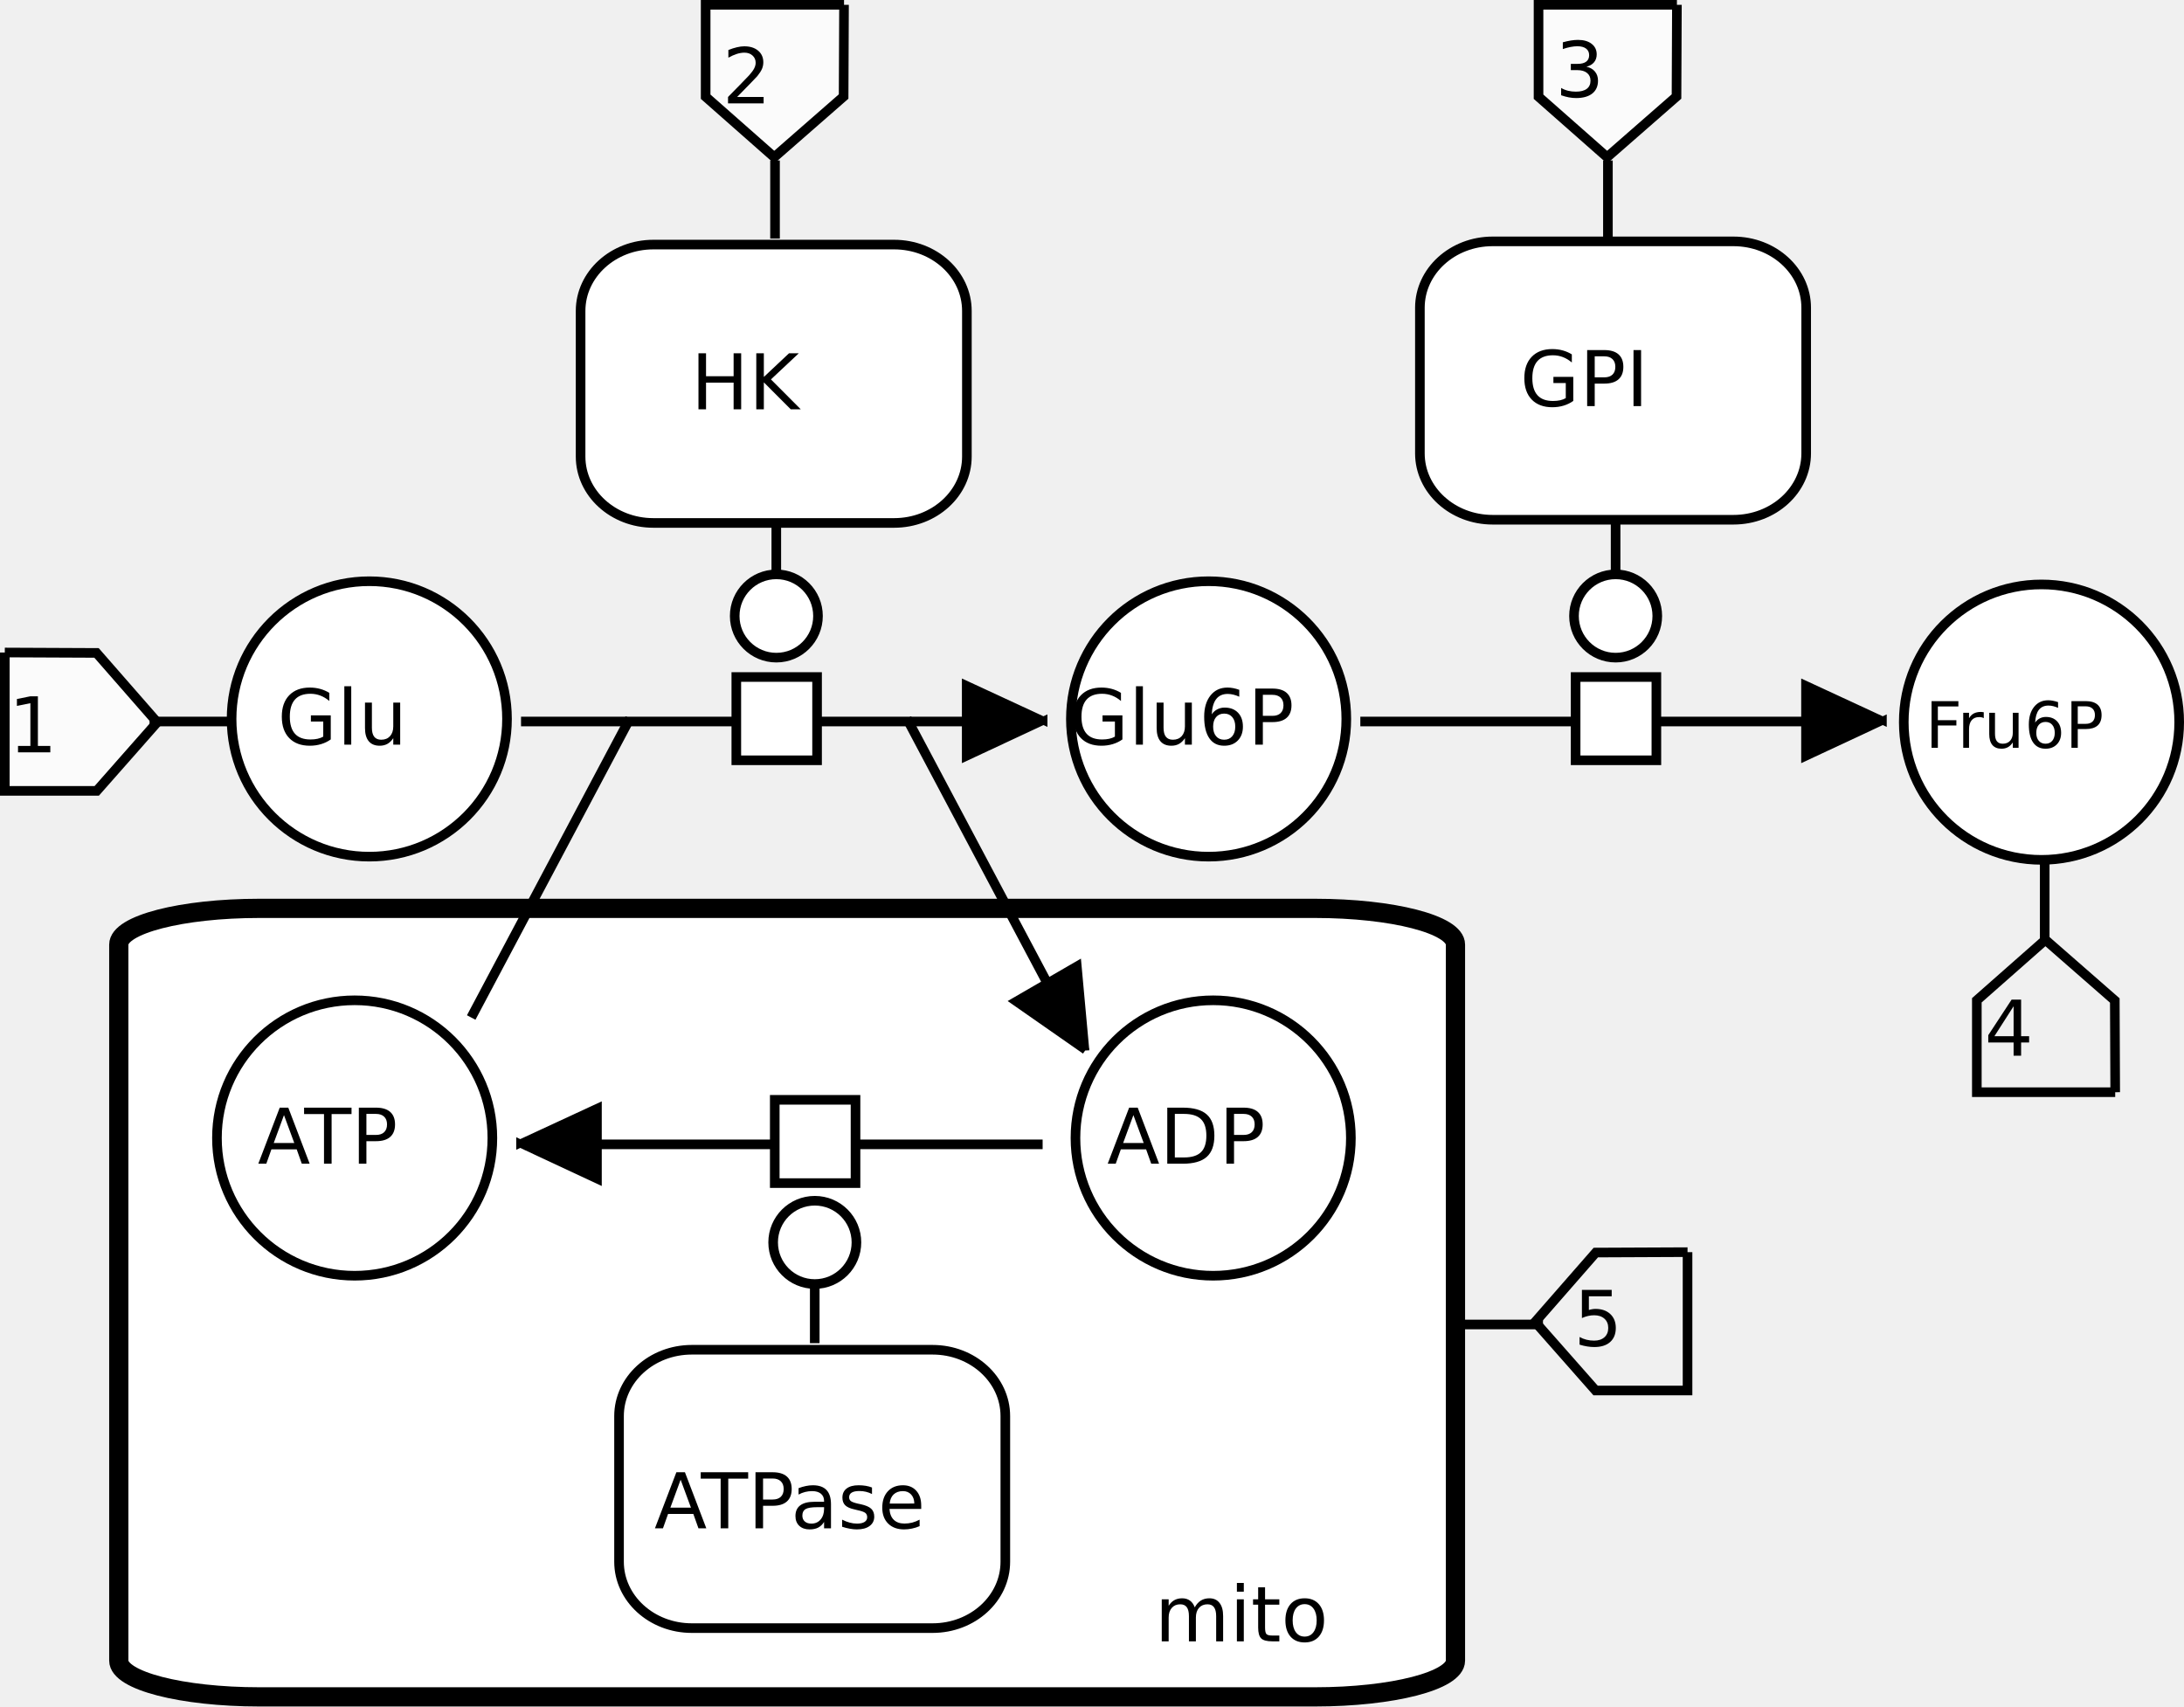
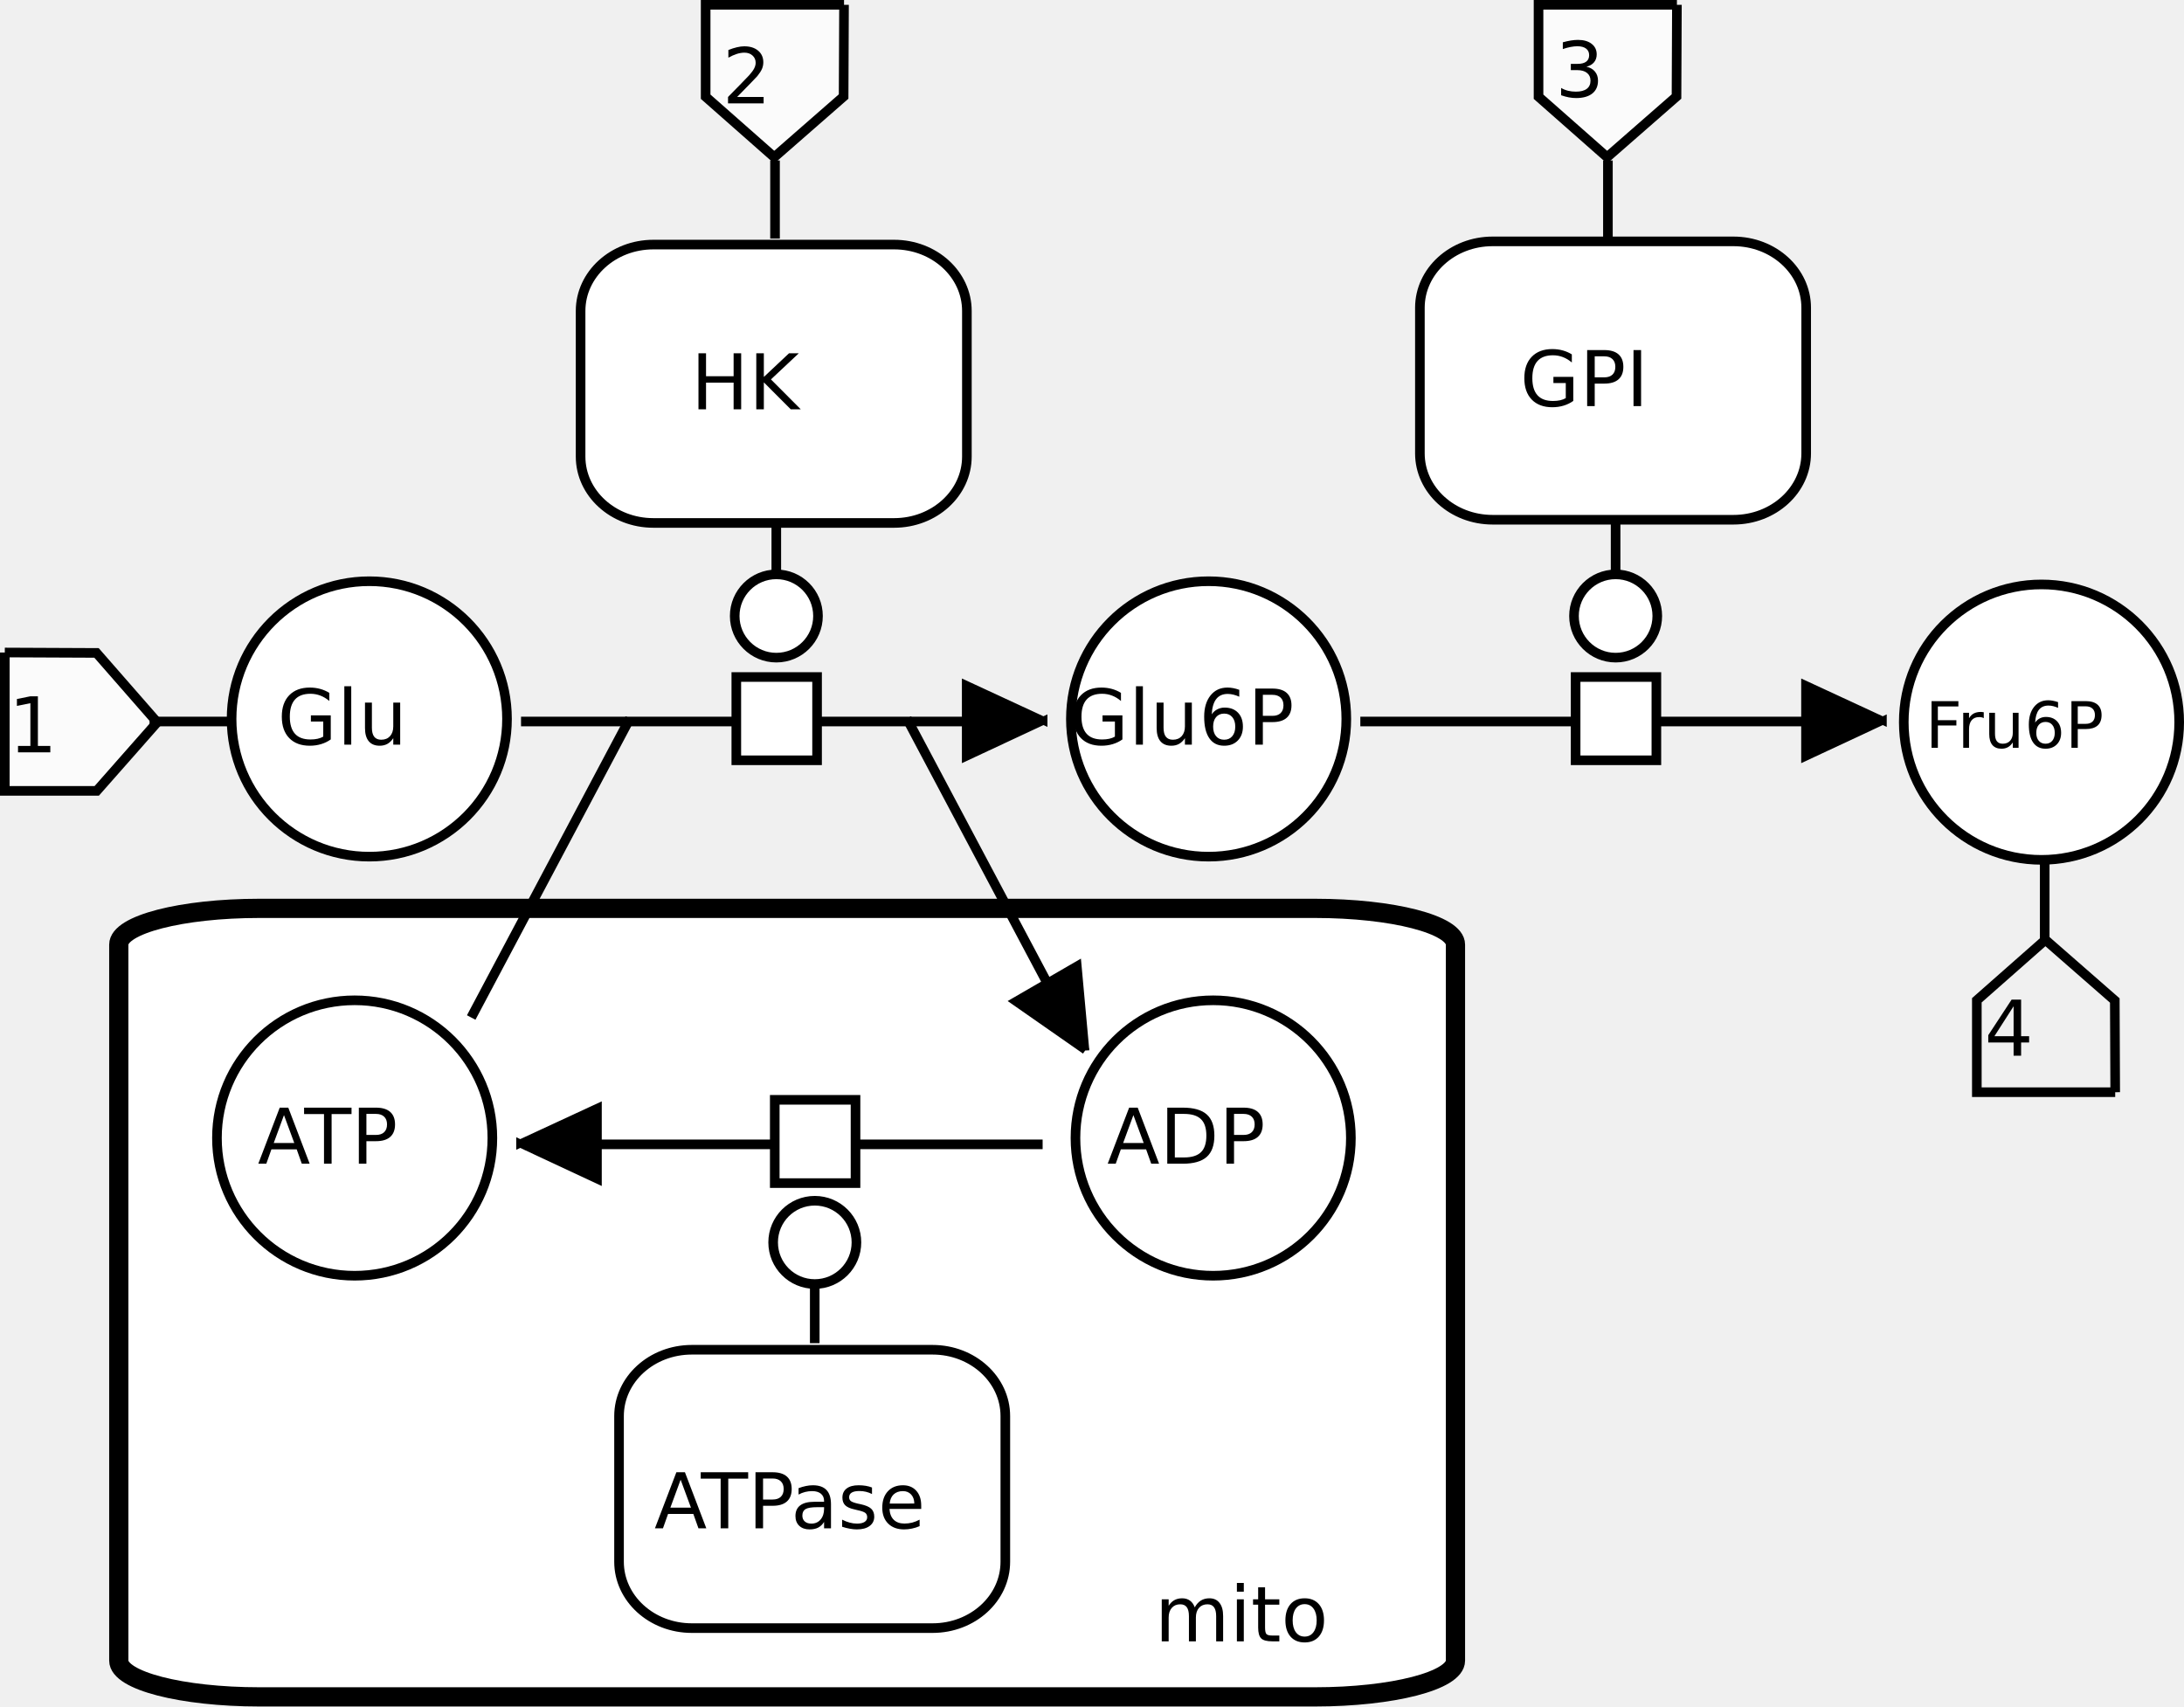
<svg xmlns="http://www.w3.org/2000/svg" width="681.772" height="532.71" id="svg2" version="1.0">
  <defs id="defs4">
    <marker orient="auto" refY="0" refX="0" id="Arrow1Mend" style="overflow:visible">
      <path id="path2972" d="M 0,0 5,-5 -12.5,0 5,5 0,0 z" style="fill-rule:evenodd;stroke:#000000;stroke-width:1pt;marker-start:none" transform="matrix(-0.4,0,0,-0.4,-4,0)" />
    </marker>
    <marker orient="auto" refY="0" refX="0" id="Arrow1Lend" style="overflow:visible">
      <path id="path2978" d="M 0,0 5,-5 -12.5,0 5,5 0,0 z" style="fill-rule:evenodd;stroke:#000000;stroke-width:1pt;marker-start:none" transform="matrix(-0.8,0,0,-0.8,-10,0)" />
    </marker>
  </defs>
  <g id="layer2" transform="translate(-265.4638,-128.2964)">
-     <path style="fill:none;stroke:#000000;stroke-width:3;stroke-linecap:butt;stroke-linejoin:miter;stroke-miterlimit:4;stroke-opacity:1;stroke-dasharray:none" d="m 792.257,519.178 -28.631,0.127 -18.936,21.662 18.872,21.407 28.695,0 0,-43.197 z" id="path3452" />
    <rect ry="11.314" y="411.859" x="302.545" height="246.148" width="417.268" id="rect3522" style="fill:#ffffff;fill-opacity:1;fill-rule:nonzero;stroke:#000000;stroke-width:6;stroke-linecap:round;stroke-miterlimit:4;stroke-opacity:1;stroke-dasharray:none;stroke-dashoffset:0" rx="43.841" />
    <path style="fill:#ffffff;fill-opacity:1;fill-rule:nonzero;stroke:#000000;stroke-width:4.089;stroke-linecap:round;stroke-miterlimit:4;stroke-opacity:1;stroke-dasharray:none;stroke-dashoffset:0" id="path3524" d="m 363.655,267.302 c 0,32.358 -26.231,58.589 -58.589,58.589 -32.358,0 -58.589,-26.231 -58.589,-58.589 0,-32.358 26.231,-58.589 58.589,-58.589 32.358,0 58.589,26.231 58.589,58.589 z" transform="matrix(0.7337277,0,0,0.7337277,152.3403,287.4231)" />
    <text id="text3526" y="491.57" x="377.291" style="font-size:12px;font-style:normal;font-weight:normal;fill:#000000;fill-opacity:1;stroke:none;font-family:Bitstream Vera Sans" xml:space="preserve">
      <tspan id="tspan3528" style="font-size:24px;font-weight:normal;text-align:center;text-anchor:middle" y="491.57" x="377.291">ATP</tspan>
    </text>
    <path transform="matrix(0.7337277,0,0,0.7337277,420.3403,287.4231)" d="m 363.655,267.302 c 0,32.358 -26.231,58.589 -58.589,58.589 -32.358,0 -58.589,-26.231 -58.589,-58.589 0,-32.358 26.231,-58.589 58.589,-58.589 32.358,0 58.589,26.231 58.589,58.589 z" id="path3530" style="fill:#ffffff;fill-opacity:1;fill-rule:nonzero;stroke:#000000;stroke-width:4.089;stroke-linecap:round;stroke-miterlimit:4;stroke-opacity:1;stroke-dasharray:none;stroke-dashoffset:0" />
    <text xml:space="preserve" style="font-size:12px;font-style:normal;font-weight:normal;fill:#000000;fill-opacity:1;stroke:none;font-family:Bitstream Vera Sans" x="645.291" y="491.57" id="text3532">
      <tspan x="645.291" y="491.57" style="font-size:24px;font-weight:normal;text-align:center;text-anchor:middle" id="tspan3534">ADP</tspan>
    </text>
    <rect style="fill:#ffffff;fill-opacity:1;fill-rule:nonzero;stroke:#000000;stroke-width:3;stroke-miterlimit:4;stroke-opacity:1;stroke-dasharray:none" id="rect3191" width="120.587" height="86.897" x="458.706" y="549.646" ry="20.714" rx="22.714" />
    <text xml:space="preserve" style="font-size:12px;font-style:normal;font-weight:normal;fill:#000000;fill-opacity:1;stroke:none;font-family:Bitstream Vera Sans" x="521.558" y="605.386" id="text3307">
      <tspan x="521.558" y="605.386" style="font-size:24px;font-weight:normal;text-align:center;text-anchor:middle" id="tspan3309">ATPase</tspan>
    </text>
    <g id="g2233" transform="matrix(-1,0,0,1,1019.052,0)">
      <path id="path3331" d="m 428.113,485.529 141.456,0" style="fill:none;stroke:#000000;stroke-width:3;stroke-linecap:butt;stroke-linejoin:miter;stroke-miterlimit:4;stroke-opacity:1;stroke-dasharray:none;stroke-dashoffset:0" />
      <path style="fill:#000000;fill-opacity:1;fill-rule:evenodd;stroke:#000000;stroke-width:2.492;stroke-linecap:butt;stroke-linejoin:miter;stroke-miterlimit:4;stroke-opacity:1;stroke-dasharray:none" d="m 591.193,485.268 -24.209,-11.215 0,22.518 24.209,-11.304 z" id="path3333" />
    </g>
    <rect ry="12.606" rx="0" y="507.317" x="471.629" height="25.212" width="26" id="rect3335" style="fill:#ffffff;fill-opacity:1;fill-rule:nonzero;stroke:#000000;stroke-width:3;stroke-linecap:round;stroke-miterlimit:4;stroke-opacity:1;stroke-dasharray:none;stroke-dashoffset:0" transform="matrix(0,1,1,0,0,0)" />
    <g id="g3277" transform="translate(12.5,0)">
      <path style="fill:none;stroke:#000000;stroke-width:3;stroke-linecap:butt;stroke-linejoin:miter;stroke-miterlimit:4;stroke-opacity:1;stroke-dasharray:none;stroke-dashoffset:0" d="m 507.3,521.706 0,25.887" id="path3343" />
      <path transform="translate(89.31417,66.03657)" d="m 431,450.095 c 0,7.18 -5.82,13 -13,13 -7.18,0 -13,-5.82 -13,-13 0,-7.18 5.82,-13 13,-13 7.18,0 13,5.82 13,13 z" id="path3305" style="fill:#ffffff;fill-opacity:1;fill-rule:nonzero;stroke:#000000;stroke-width:3;stroke-linecap:round;stroke-miterlimit:4;stroke-opacity:1;stroke-dasharray:none;stroke-dashoffset:0" />
    </g>
    <path id="path3555" d="m 266.964,331.989 28.631,0.127 18.936,21.662 -18.872,21.407 -28.695,0 0,-43.197 z" style="fill:#ffffff;fill-opacity:0.75;fill-rule:evenodd;stroke:#000000;stroke-width:3;stroke-linecap:butt;stroke-linejoin:miter;stroke-miterlimit:4;stroke-opacity:1;stroke-dasharray:none" />
    <path style="fill:#ffffff;fill-opacity:1;fill-rule:nonzero;stroke:#000000;stroke-width:4.089;stroke-linecap:round;stroke-miterlimit:4;stroke-opacity:1;stroke-dasharray:none;stroke-dashoffset:0" id="path2258" d="m 363.655,267.302 c 0,32.358 -26.231,58.589 -58.589,58.589 -32.358,0 -58.589,-26.231 -58.589,-58.589 0,-32.358 26.231,-58.589 58.589,-58.589 32.358,0 58.589,26.231 58.589,58.589 z" transform="matrix(0.7337277,0,0,0.7337277,156.9118,156.5997)" />
    <text id="text2260" y="360.746" x="381.863" style="font-size:12px;font-style:normal;font-weight:normal;fill:#000000;fill-opacity:1;stroke:none;font-family:Bitstream Vera Sans" xml:space="preserve">
      <tspan id="tspan2262" style="font-size:24px;font-weight:normal;text-align:center;text-anchor:middle" y="360.746" x="381.863">Glu</tspan>
    </text>
    <path transform="matrix(0.7337277,0,0,0.7337277,418.9119,156.5997)" d="m 363.655,267.302 c 0,32.358 -26.231,58.589 -58.589,58.589 -32.358,0 -58.589,-26.231 -58.589,-58.589 0,-32.358 26.231,-58.589 58.589,-58.589 32.358,0 58.589,26.231 58.589,58.589 z" id="path2264" style="fill:#ffffff;fill-opacity:1;fill-rule:nonzero;stroke:#000000;stroke-width:4.089;stroke-linecap:round;stroke-miterlimit:4;stroke-opacity:1;stroke-dasharray:none;stroke-dashoffset:0" />
    <text xml:space="preserve" style="font-size:12px;font-style:normal;font-weight:normal;fill:#000000;fill-opacity:1;stroke:none;font-family:Bitstream Vera Sans" x="643.863" y="360.746" id="text2266">
      <tspan x="643.863" y="360.746" style="font-size:24px;font-weight:normal;text-align:center;text-anchor:middle" id="tspan2268">Glu6P</tspan>
    </text>
    <path style="fill:#ffffff;fill-opacity:1;fill-rule:nonzero;stroke:#000000;stroke-width:4.089;stroke-linecap:round;stroke-miterlimit:4;stroke-opacity:1;stroke-dasharray:none;stroke-dashoffset:0" id="path2270" d="m 363.655,267.302 c 0,32.358 -26.231,58.589 -58.589,58.589 -32.358,0 -58.589,-26.231 -58.589,-58.589 0,-32.358 26.231,-58.589 58.589,-58.589 32.358,0 58.589,26.231 58.589,58.589 z" transform="matrix(0.7337277,0,0,0.7337277,678.9118,157.5997)" />
    <text id="text2272" y="361.746" x="903.863" style="font-size:12px;font-style:normal;font-weight:normal;fill:#000000;fill-opacity:1;stroke:none;font-family:Bitstream Vera Sans" xml:space="preserve">
      <tspan id="tspan2274" style="font-size:20px;font-weight:normal;text-align:center;text-anchor:middle" y="361.746" x="903.863">Fru6P</tspan>
    </text>
    <text xml:space="preserve" style="font-size:12px;font-style:normal;font-weight:normal;fill:#000000;fill-opacity:1;stroke:none;font-family:Bitstream Vera Sans" x="662.545" y="640.673" id="text3251">
      <tspan x="662.545" y="640.673" style="font-size:24px;font-weight:normal;text-align:center;text-anchor:middle" id="tspan3253">mito</tspan>
    </text>
    <g id="g3297">
      <path style="fill:none;stroke:#000000;stroke-width:3;stroke-linecap:butt;stroke-linejoin:miter;stroke-miterlimit:4;stroke-opacity:1;stroke-dasharray:none;stroke-dashoffset:0" d="m 428.113,353.529 141.456,0" id="path3259" />
      <path id="path3261" d="m 591.193,353.268 -24.209,-11.215 0,22.518 24.209,-11.304 z" style="fill:#000000;fill-opacity:1;fill-rule:evenodd;stroke:#000000;stroke-width:2.492;stroke-linecap:butt;stroke-linejoin:miter;stroke-miterlimit:4;stroke-opacity:1;stroke-dasharray:none" />
      <rect ry="12.606" rx="0" y="495.317" x="339.629" height="25.212" width="26" id="rect3263" style="fill:#ffffff;fill-opacity:1;fill-rule:nonzero;stroke:#000000;stroke-width:3;stroke-linecap:round;stroke-miterlimit:4;stroke-opacity:1;stroke-dasharray:none;stroke-dashoffset:0" transform="matrix(0,1,1,0,0,0)" />
    </g>
    <path style="fill:none;stroke:#000000;stroke-width:3;stroke-linecap:butt;stroke-linejoin:miter;stroke-miterlimit:4;stroke-opacity:1;stroke-dasharray:none;stroke-dashoffset:0" d="m 690.113,353.529 141.456,0" id="path3265" />
    <path id="path3267" d="m 853.193,353.268 -24.209,-11.215 0,22.518 24.209,-11.304 z" style="fill:#000000;fill-opacity:1;fill-rule:evenodd;stroke:#000000;stroke-width:2.492;stroke-linecap:butt;stroke-linejoin:miter;stroke-miterlimit:4;stroke-opacity:1;stroke-dasharray:none" />
    <rect ry="12.606" rx="0" y="757.317" x="339.629" height="25.212" width="26" id="rect3269" style="fill:#ffffff;fill-opacity:1;fill-rule:nonzero;stroke:#000000;stroke-width:3;stroke-linecap:round;stroke-miterlimit:4;stroke-opacity:1;stroke-dasharray:none;stroke-dashoffset:0" transform="matrix(0,1,1,0,0,0)" />
    <g transform="matrix(1,0,0,-1,0.5,836.7237)" id="g3281">
      <path id="path3283" d="m 507.3,521.706 0,25.887" style="fill:none;stroke:#000000;stroke-width:3;stroke-linecap:butt;stroke-linejoin:miter;stroke-miterlimit:4;stroke-opacity:1;stroke-dasharray:none;stroke-dashoffset:0" />
      <path style="fill:#ffffff;fill-opacity:1;fill-rule:nonzero;stroke:#000000;stroke-width:3;stroke-linecap:round;stroke-miterlimit:4;stroke-opacity:1;stroke-dasharray:none;stroke-dashoffset:0" id="path3285" d="m 431,450.095 c 0,7.18 -5.82,13 -13,13 -7.18,0 -13,-5.82 -13,-13 0,-7.18 5.82,-13 13,-13 7.18,0 13,5.82 13,13 z" transform="translate(89.31417,66.03657)" />
    </g>
    <g id="g3287" transform="matrix(1,0,0,-1,262.5,836.7237)">
      <path style="fill:none;stroke:#000000;stroke-width:3;stroke-linecap:butt;stroke-linejoin:miter;stroke-miterlimit:4;stroke-opacity:1;stroke-dasharray:none;stroke-dashoffset:0" d="m 507.3,521.706 0,25.887" id="path3289" />
      <path transform="translate(89.31417,66.03657)" d="m 431,450.095 c 0,7.18 -5.82,13 -13,13 -7.18,0 -13,-5.82 -13,-13 0,-7.18 5.82,-13 13,-13 7.18,0 13,5.82 13,13 z" id="path3291" style="fill:#ffffff;fill-opacity:1;fill-rule:nonzero;stroke:#000000;stroke-width:3;stroke-linecap:round;stroke-miterlimit:4;stroke-opacity:1;stroke-dasharray:none;stroke-dashoffset:0" />
    </g>
    <path style="fill:none;stroke:#000000;stroke-width:3;stroke-linecap:butt;stroke-linejoin:miter;stroke-miterlimit:4;stroke-opacity:1;stroke-dasharray:none;stroke-dashoffset:0" d="m 312.151,353.529 24.38,0" id="path3293" />
    <path id="path3549" d="m 925.76,469.25 -0.127,-28.631 -21.662,-18.936 -21.407,18.872 0,28.695 43.197,0 z" style="fill:none;stroke:#000000;stroke-width:3;stroke-linecap:butt;stroke-linejoin:miter;stroke-miterlimit:4;stroke-opacity:1;stroke-dasharray:none" />
    <path id="path3310" d="m 903.755,397.339 0,24.38" style="fill:none;stroke:#000000;stroke-width:3;stroke-linecap:butt;stroke-linejoin:miter;stroke-miterlimit:4;stroke-opacity:1;stroke-dasharray:none;stroke-dashoffset:0" />
    <path id="path3328" d="m 788.94,129.796 -0.127,28.631 -21.662,18.936 -21.407,-18.872 0,-28.695 43.197,0 z" style="fill:#ffffff;fill-opacity:0.75;fill-rule:evenodd;stroke:#000000;stroke-width:3;stroke-linecap:butt;stroke-linejoin:miter;stroke-miterlimit:4;stroke-opacity:1;stroke-dasharray:none" />
    <path id="path3332" d="m 767.4,178.398 0,24.38" style="fill:none;stroke:#000000;stroke-width:3;stroke-linecap:butt;stroke-linejoin:miter;stroke-miterlimit:4;stroke-opacity:1;stroke-dasharray:none;stroke-dashoffset:0" />
    <path style="fill:#ffffff;fill-opacity:0.75;fill-rule:evenodd;stroke:#000000;stroke-width:3;stroke-linecap:butt;stroke-linejoin:miter;stroke-miterlimit:4;stroke-opacity:1;stroke-dasharray:none" d="m 528.94,129.796 -0.127,28.631 -21.662,18.936 -21.407,-18.872 0,-28.695 43.197,0 z" id="path3338" />
    <path style="fill:none;stroke:#000000;stroke-width:3;stroke-linecap:butt;stroke-linejoin:miter;stroke-miterlimit:4;stroke-opacity:1;stroke-dasharray:none;stroke-dashoffset:0" d="m 507.4,178.398 0,24.38" id="path3342" />
    <path id="path3344" d="M 412.557,445.931 462.089,352.593" style="fill:none;stroke:#000000;stroke-width:3;stroke-linecap:butt;stroke-linejoin:miter;stroke-miterlimit:4;stroke-opacity:1;stroke-dasharray:none;stroke-dashoffset:0" />
    <path style="fill:none;stroke:#000000;stroke-width:3;stroke-linecap:butt;stroke-linejoin:miter;stroke-miterlimit:4;stroke-opacity:1;stroke-dasharray:none;stroke-dashoffset:0" d="M 598.089,445.931 548.557,352.593" id="path3346" />
    <path style="fill:#000000;fill-opacity:1;fill-rule:evenodd;stroke:#000000;stroke-width:2.492;stroke-linecap:butt;stroke-linejoin:miter;stroke-miterlimit:4;stroke-opacity:1;stroke-dasharray:none" d="m 604.255,456.172 -2.428,-26.57 -19.486,11.285 21.914,15.284 z" id="path3348" />
    <text xml:space="preserve" style="font-size:12px;font-style:normal;font-weight:normal;fill:#000000;fill-opacity:1;stroke:none;font-family:Bitstream Vera Sans" x="285.277" y="363.161" id="text3354">
      <tspan x="285.277" y="363.161" style="font-size:24px;font-weight:normal;text-align:center;text-anchor:middle" id="tspan3356">1</tspan>
    </text>
    <text xml:space="preserve" style="font-size:12px;font-style:normal;font-weight:normal;fill:#000000;fill-opacity:1;stroke:none;font-family:Bitstream Vera Sans" x="508.137" y="160.561" id="text3362">
      <tspan x="508.137" y="160.561" style="font-size:24px;font-weight:normal;text-align:center;text-anchor:middle" id="tspan3364">2</tspan>
    </text>
    <text xml:space="preserve" style="font-size:12px;font-style:normal;font-weight:normal;fill:#000000;fill-opacity:1;stroke:none;font-family:Bitstream Vera Sans" x="768.137" y="158.561" id="text3370">
      <tspan x="768.137" y="158.561" style="font-size:24px;font-weight:normal;text-align:center;text-anchor:middle" id="tspan3372">3</tspan>
    </text>
    <text id="text3374" y="457.853" x="902.137" style="font-size:12px;font-style:normal;font-weight:normal;fill:#000000;fill-opacity:1;stroke:none;font-family:Bitstream Vera Sans" xml:space="preserve">
      <tspan id="tspan3376" style="font-size:24px;font-weight:normal;text-align:center;text-anchor:middle" y="457.853" x="902.137">4</tspan>
    </text>
-     <text xml:space="preserve" style="font-size:12px;font-style:normal;font-weight:normal;fill:#000000;fill-opacity:1;stroke:none;font-family:Bitstream Vera Sans" x="773.863" y="548.456" id="text3386">
-       <tspan x="773.863" y="548.456" style="font-size:24px;font-weight:normal;text-align:center;text-anchor:middle" id="tspan3388">5</tspan>
-     </text>
    <rect rx="22.714" ry="20.714" y="204.646" x="446.706" height="86.897" width="120.587" id="rect3181" style="fill:#ffffff;fill-opacity:1;fill-rule:nonzero;stroke:#000000;stroke-width:3;stroke-miterlimit:4;stroke-opacity:1;stroke-dasharray:none" />
    <text id="text3183" y="256.08" x="507.575" style="font-size:12px;font-style:normal;font-weight:normal;fill:#000000;fill-opacity:1;stroke:none;font-family:Bitstream Vera Sans" xml:space="preserve">
      <tspan id="tspan3185" style="font-size:24px;font-weight:normal;text-align:center;text-anchor:middle" y="256.08" x="507.575">HK</tspan>
    </text>
    <rect style="fill:#ffffff;fill-opacity:1;fill-rule:nonzero;stroke:#000000;stroke-width:3;stroke-miterlimit:4;stroke-opacity:1;stroke-dasharray:none" id="rect2809" width="120.587" height="86.897" x="708.706" y="203.646" ry="20.714" rx="22.714" />
    <text xml:space="preserve" style="font-size:12px;font-style:normal;font-weight:normal;fill:#000000;fill-opacity:1;stroke:none;font-family:Bitstream Vera Sans" x="769.575" y="255.08" id="text2811">
      <tspan x="769.575" y="255.08" style="font-size:24px;font-weight:normal;text-align:center;text-anchor:middle" id="tspan2813">GPI</tspan>
    </text>
-     <path style="fill:none;stroke:#000000;stroke-width:3;stroke-linecap:butt;stroke-linejoin:miter;stroke-miterlimit:4;stroke-opacity:1;stroke-dasharray:none;stroke-dashoffset:0" d="m 747.128,541.758 -24.38,0" id="path5361" />
  </g>
</svg>
